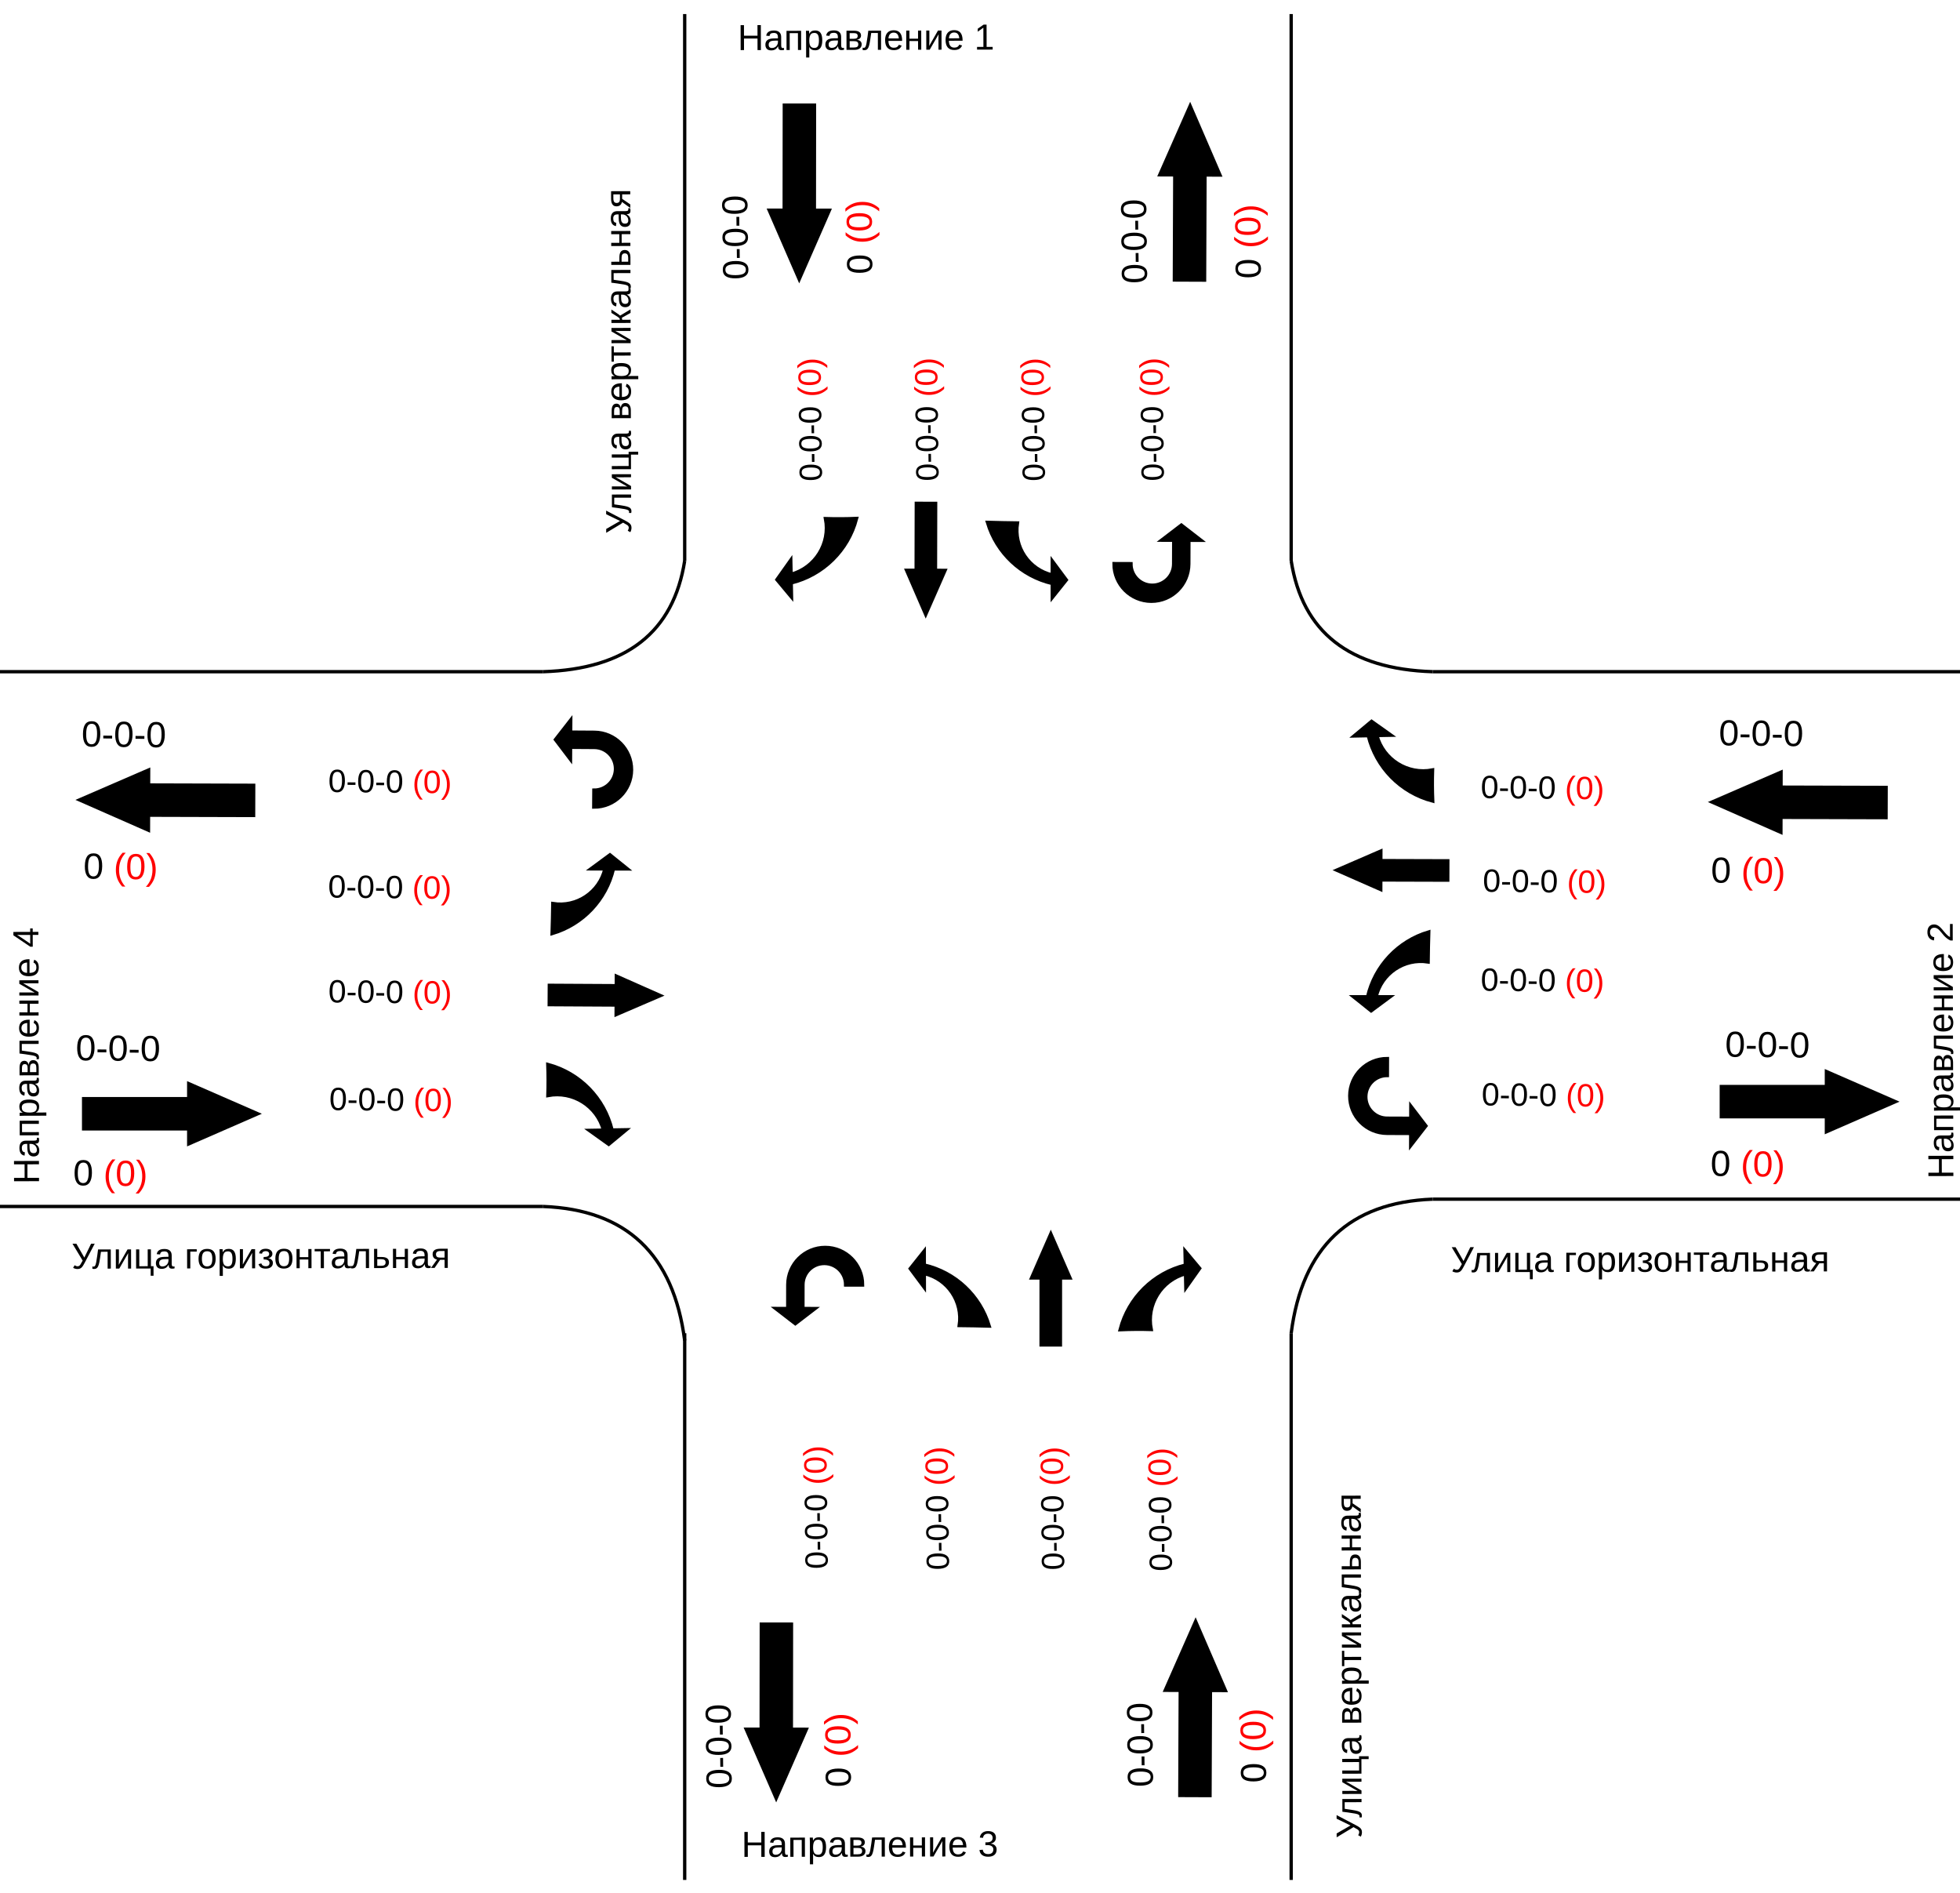
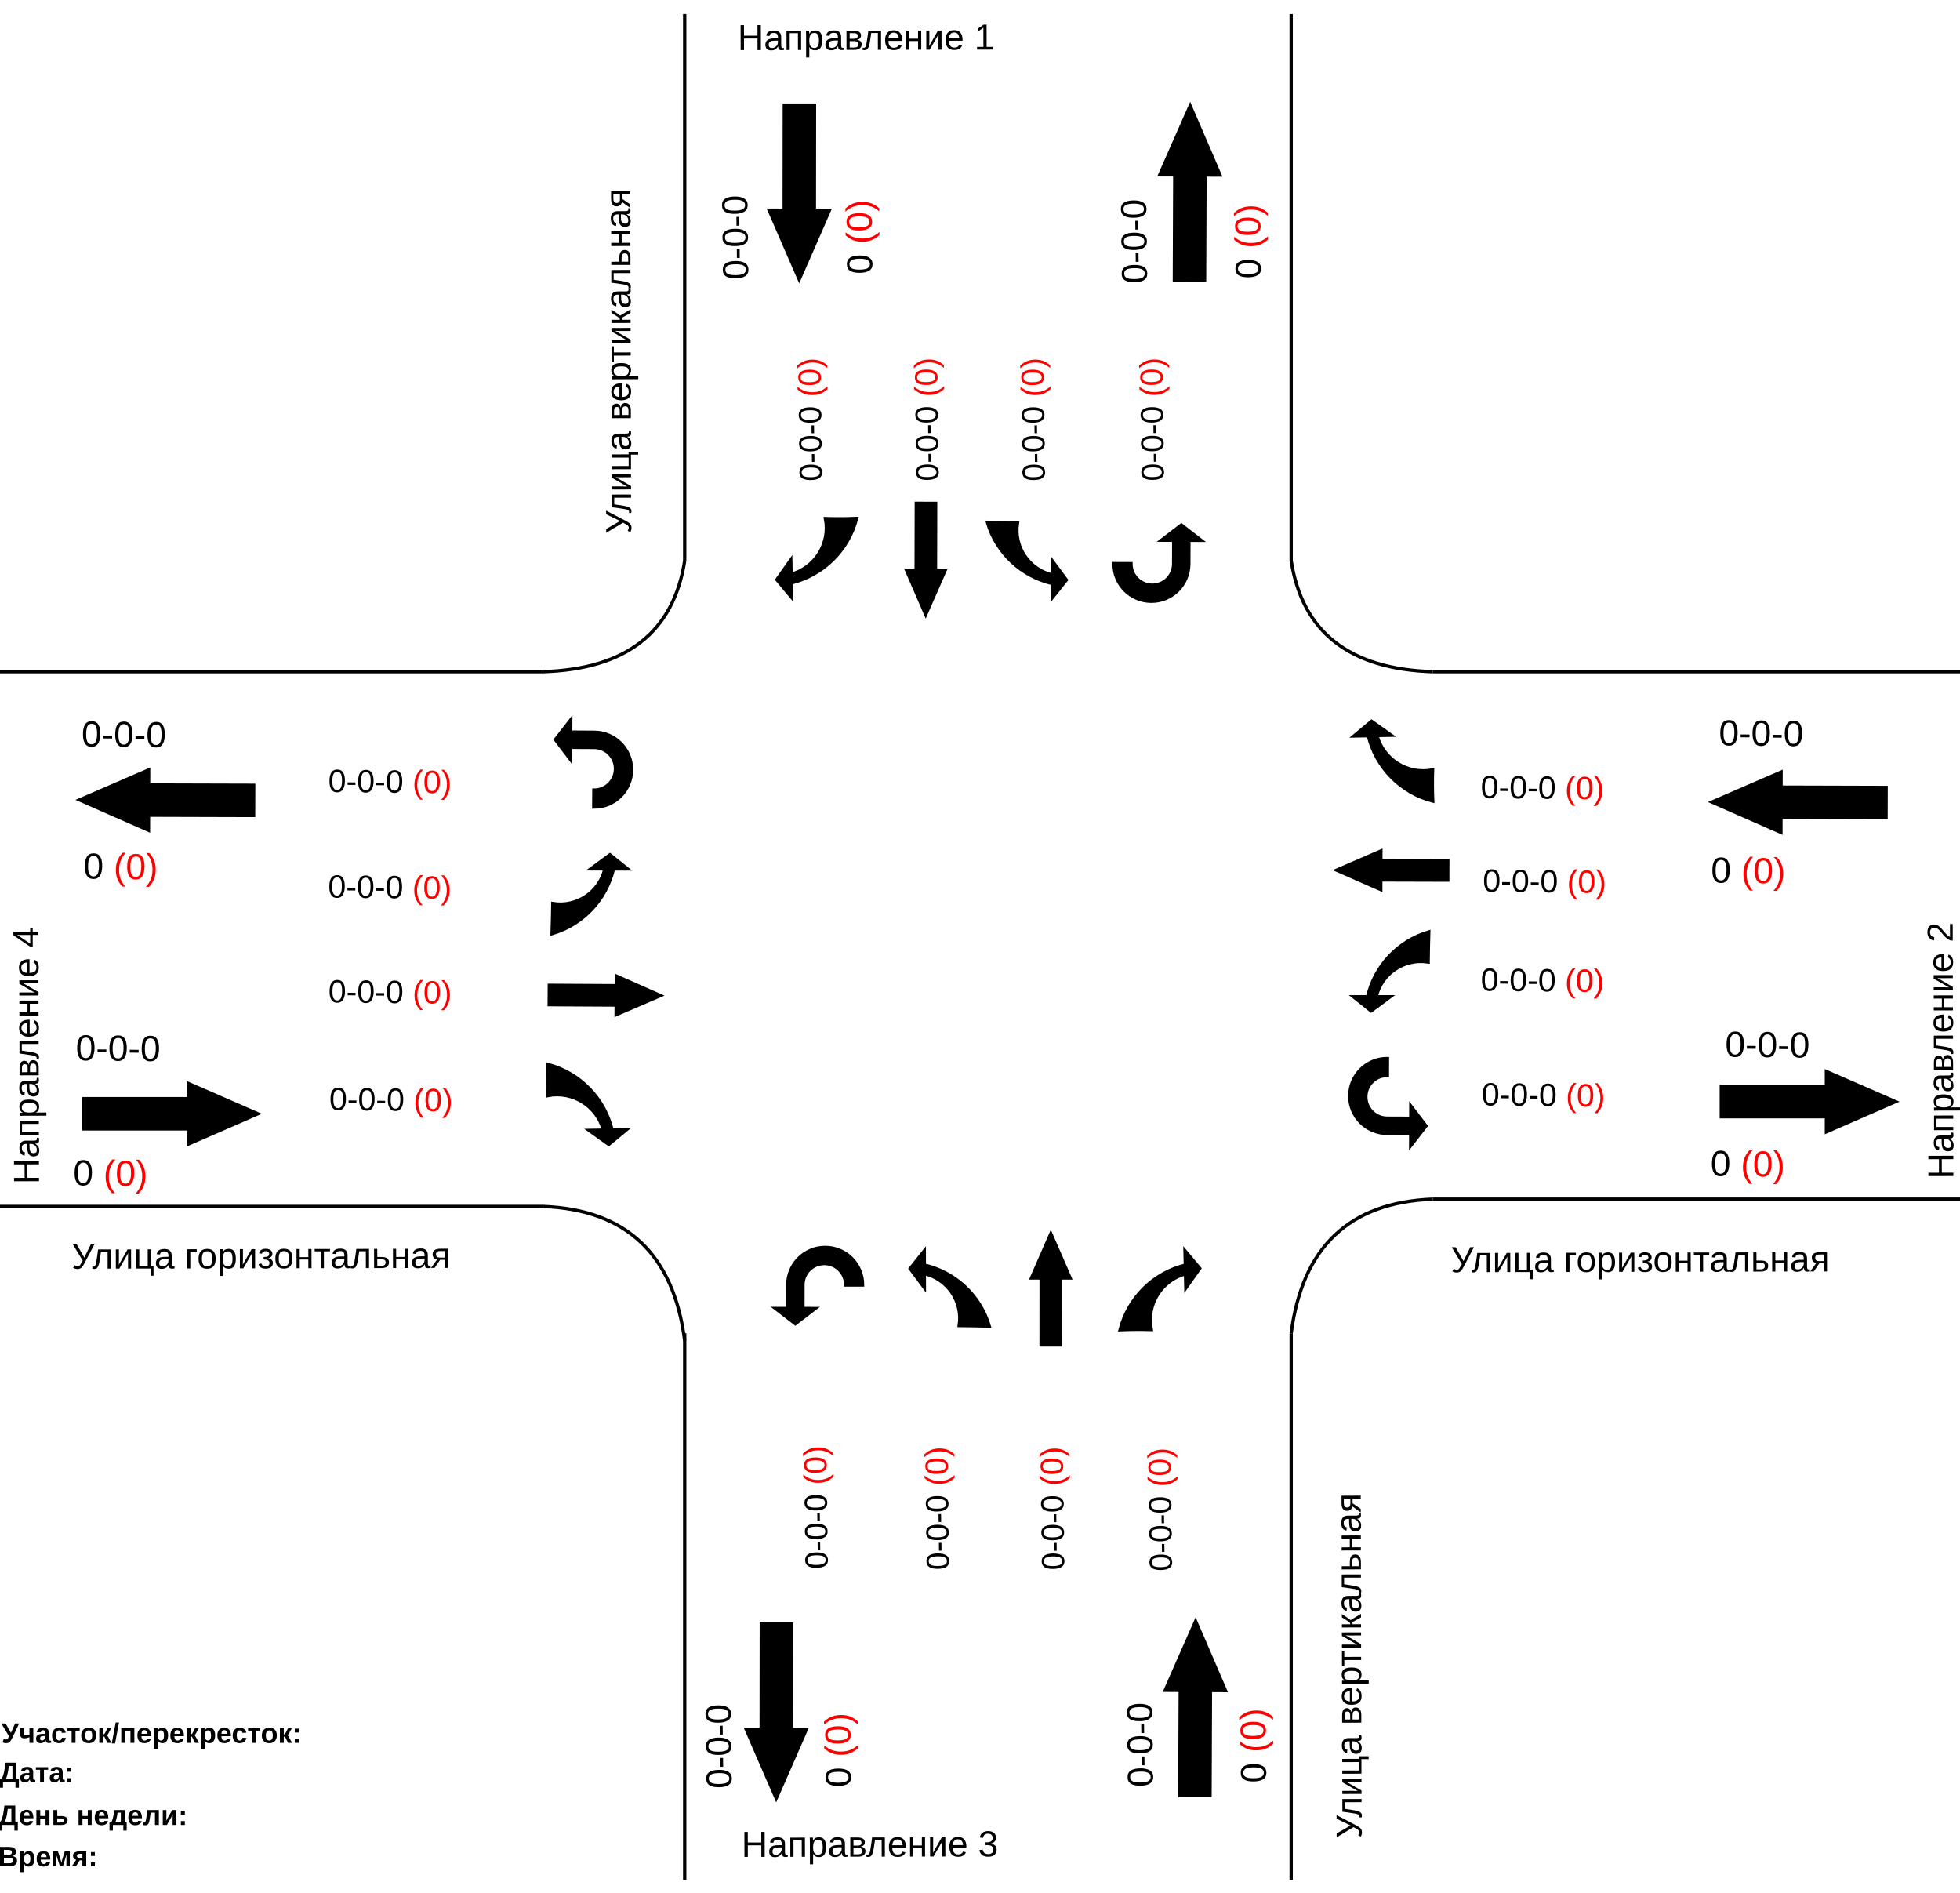
<svg xmlns="http://www.w3.org/2000/svg" xmlns:xlink="http://www.w3.org/1999/xlink" version="1.1" preserveAspectRatio="xMidYMid meet" viewBox="53.225 22.587 972.87 937.493" width="549px" height="530px">
-   <rect id="svgEditorBackground" x="326.681" y="640.708" width="486.435" height="468.747" style="fill:none; stroke: none;" />
+   <rect id="svgEditorBackground" x="393.748" y="-276.635" width="972.87" height="937.493" style="fill: none; stroke: none;" />
  <defs id="svgEditorDefs">
    <polygon id="svgEditorShapeDefs" style="fill:rosybrown;stroke:black;vector-effect:non-scaling-stroke;stroke-width:1px;" />
  </defs>
  <defs>
    <path d="" id="dxt0pp92r" />
    <path d="M246.24 251.21L246.24 86.67" id="afM8RxwbQ" />
    <path d="M379.65 251.21L379.65 86.67" id="cfjMfgChV" />
    <path d="M422.27 284.61L589.65 284.61" id="b5OxVNm4Y" />
    <path d="M422.27 382.55L589.65 382.55" id="g77ZzNZA1" />
    <path d="M246.24 587.45L246.24 422.91" id="f23XxzPdA" />
    <path d="M379.65 587.45L379.65 422.91" id="dkQXXSdND" />
    <path d="" id="bz9rRvdM" />
    <path d="M379.65 422.91C383 396.95 397.21 383.5 422.27 382.55" id="afaO7SXaT" />
    <path d="M379.65 251.21C383 272.69 397.21 283.83 422.27 284.61" id="cvbV071s0" />
    <path d="M203.62 284.61L36.24 284.61" id="a5f9AhvgKh" />
    <path d="M246.24 251.21C242.88 272.69 228.68 283.83 203.62 284.61" id="a2ZFH71Etu" />
    <path d="M203.62 384.75L36.24 384.75" id="b1oZZ1esgB" />
    <path d="" id="b27HAQObv" />
    <path d="M246.24 425.11C242.88 399.15 228.68 385.7 203.62 384.75" id="a81I8t4SQv" />
  </defs>
  <g transform="matrix(1.6488 0 0 1.6488 -12.9192 -114.197)">
    <g>
      <g>
        <g>
          <use xlink:href="#dxt0pp92r" opacity="1" fill-opacity="0" stroke="#000000" stroke-width="1" stroke-opacity="1" />
        </g>
      </g>
      <g>
        <g>
          <use xlink:href="#afM8RxwbQ" opacity="1" fill-opacity="0" stroke="#000000" stroke-width="1" stroke-opacity="1" />
        </g>
      </g>
      <g transform="matrix(1 0 0 1 49.167 0)">
        <g>
          <use xlink:href="#cfjMfgChV" opacity="1" fill-opacity="0" stroke="#000000" stroke-width="1" stroke-opacity="1" />
        </g>
      </g>
      <g transform="matrix(1 0 0 1 49.167 0)">
        <g>
          <use xlink:href="#b5OxVNm4Y" opacity="1" fill-opacity="0" stroke="#000000" stroke-width="1" stroke-opacity="1" />
        </g>
      </g>
      <g transform="matrix(1 0 0 1 49.167 60.8119)">
        <g>
          <use xlink:href="#g77ZzNZA1" opacity="1" fill-opacity="0" stroke="#000000" stroke-width="1" stroke-opacity="1" />
        </g>
      </g>
      <g transform="matrix(1 0 0 1 0 60.8119)">
        <g>
          <use xlink:href="#f23XxzPdA" opacity="1" fill-opacity="0" stroke="#000000" stroke-width="1" stroke-opacity="1" />
        </g>
      </g>
      <g transform="matrix(1 0 0 1 49.167 60.8119)">
        <g>
          <use xlink:href="#dkQXXSdND" opacity="1" fill-opacity="0" stroke="#000000" stroke-width="1" stroke-opacity="1" />
        </g>
      </g>
      <g>
        <g>
          <use xlink:href="#bz9rRvdM" opacity="1" fill-opacity="0" stroke="#000000" stroke-width="1" stroke-opacity="1" />
        </g>
      </g>
      <g transform="matrix(1 0 0 1 49.167 60.8119)">
        <g>
          <use xlink:href="#afaO7SXaT" opacity="1" fill-opacity="0" stroke="#000000" stroke-width="1" stroke-opacity="1" />
        </g>
      </g>
      <g transform="matrix(1 0 0 1 49.167 0)">
        <g>
          <use xlink:href="#cvbV071s0" opacity="1" fill-opacity="0" stroke="#000000" stroke-width="1" stroke-opacity="1" />
        </g>
      </g>
      <g>
        <g>
          <use xlink:href="#a5f9AhvgKh" opacity="1" fill-opacity="0" stroke="#000000" stroke-width="1" stroke-opacity="1" />
        </g>
      </g>
      <g>
        <g>
          <use xlink:href="#a2ZFH71Etu" opacity="1" fill-opacity="0" stroke="#000000" stroke-width="1" stroke-opacity="1" />
        </g>
      </g>
      <g transform="matrix(1 0 0 1 0 60.8119)">
        <g>
          <use xlink:href="#b1oZZ1esgB" opacity="1" fill-opacity="0" stroke="#000000" stroke-width="1" stroke-opacity="1" />
        </g>
      </g>
      <g>
        <g>
          <use xlink:href="#b27HAQObv" opacity="1" fill-opacity="0" stroke="#000000" stroke-width="1" stroke-opacity="1" />
        </g>
      </g>
      <g transform="matrix(1 0 0 1 0 60.8119)">
        <g>
          <use xlink:href="#a81I8t4SQv" opacity="1" fill-opacity="0" stroke="#000000" stroke-width="1" stroke-opacity="1" />
        </g>
      </g>
    </g>
  </g>
  <path d="M3.28,0.124v-2l3.158,4l-3.158,4v-2h-4.842v-4Z" style="fill:black; stroke:black; vector-effect:non-scaling-stroke;stroke-width:1px;" id="Total_outside_Right_Arrow" transform="matrix(10.7734 0 0 3.71202 924.512 560.544)" />
  <path d="M-4.795,-45.612v-2l3.158,4l-3.158,4v-2h-4.842v-4Z" style="fill:black; stroke:black; vector-effect:non-scaling-stroke;stroke-width:1px;" id="Total_inside_Right_Arrow" transform="matrix(-10.7734 -0.0302691 0.0104293 -3.71201 885.97 257.813)" />
  <path d="M-72.173,1.743v-2l3.158,4l-3.158,4v-2h-4.842v-4Z" style="fill:black; stroke:black; vector-effect:non-scaling-stroke;stroke-width:1px;" id="Total_inside_Left_Arrow" transform="matrix(10.7734 0 0 3.71202 924.512 560.544)" />
  <path d="M70.416,-45.938v-2l3.158,4l-3.158,4v-2h-4.842v-4Z" style="fill:black; stroke:black; vector-effect:non-scaling-stroke;stroke-width:1px;" id="Total_outside_Left_Arrow" transform="matrix(-10.7734 -0.0302691 0.0104293 -3.71201 885.97 257.813)" />
  <path d="M-38.595,-86.461v-2l3.158,4l-3.158,4v-2h-4.842v-4Z" style="fill:black; stroke:black; vector-effect:non-scaling-stroke;stroke-width:1px;" id="Total_inside_Up_Arrow" transform="matrix(-0.012489 10.7734 -3.71202 -0.00430312 135.955 541.563)" />
  <path d="M36.731,53.923v-2l3.158,4l-3.158,4v-1.996h-4.842v-4.004Z" style="fill:black; stroke:black; vector-effect:non-scaling-stroke;stroke-width:1px;" id="Total_outside_Up_Arrow" transform="matrix(0.042758 -10.7734 3.712 0.0147324 434.675 503.372)" />
  <path d="M31.375,-84.712v-2l3.158,4l-3.158,4v-2h-4.842v-4Z" style="fill:black; stroke:black; vector-effect:non-scaling-stroke;stroke-width:1px;" id="Total_outside_Down_Arrow" transform="matrix(-0.012489 10.7734 -3.71202 -0.00430312 131.899 541.563)" />
  <path d="M-33.074,55.458v-2l3.158,4l-3.158,4v-2h-4.842v-4Z" style="fill:black; stroke:black; vector-effect:non-scaling-stroke;stroke-width:1px;" id="Total_inside_Down_Arrow" transform="matrix(0.042758 -10.7734 3.712 0.0147324 434.675 503.372)" />
  <path d="M-5.058,-0.974a1.8,1.8,0,1,0,0,-3.6h-2v1l-1.25,-1.625l1.25,-1.625v1h2a2.25,2.25,0,0,1,0,6.25Z" style="fill:black; stroke:black; vector-effect:non-scaling-stroke;stroke-width:1px;" id="Right_around_Arrow" transform="matrix(-5.91968 -0.0231282 0.0231282 -5.91968 711.879 549.504)" />
  <path d="M-5.59,4.209l1.25,-1.563v1.25a8,8,0,0,1,5.861,5.514a149.211,149.211,0,0,0,-2.687,-0.056a4.17,4.17,0,0,0,-3.174,-4.708v1.25Z" style="fill:black; stroke:black; vector-effect:non-scaling-stroke;stroke-width:1px;" id="Right_left_Arrow" transform="matrix(-0.0000480079 -5.48499 5.48499 -0.0000480079 710.721 492.634)" />
  <path d="M9.124,-52.541v-2l3.158,4l-3.158,4v-2h-4.842v-4Z" style="fill:black; stroke:black; vector-effect:non-scaling-stroke;stroke-width:1px;" id="Right_forward_Arrow" transform="matrix(-6.86449 -0.0192866 0.00664524 -2.36518 801.511 334.252)" />
  <path d="M8.508,2.193l-1.25,-1.563v1.25a8,8,0,0,0,-5.954,5.622a37.57,37.57,0,0,1,2.752,0.041a4.304,4.304,0,0,1,3.202,-4.913v1.25Z" style="fill:black; stroke:black; vector-effect:non-scaling-stroke;stroke-width:1px;" id="Right_right_Arrow" transform="matrix(-0.110469 -5.55234 5.55234 -0.110469 722.79 427.256)" />
  <path d="M30.717,-22.921a1.8,1.8,0,1,0,0,-3.6h-2v1l-1.25,-1.625l1.25,-1.625v1h2a2.25,2.25,0,0,1,0,6.25Z" style="fill:black; stroke:black; vector-effect:non-scaling-stroke;stroke-width:1px;" id="Down_around_Arrow" transform="matrix(0.00918477 -5.91972 5.91972 0.00918477 608.432 841.395)" />
  <path d="M-29.126,-34.493l1.25,-1.562v1.25a8,8,0,0,1,5.861,5.514a149.211,149.211,0,0,0,-2.687,-0.056a4.17,4.17,0,0,0,-3.174,-4.708v1.25Z" style="fill:black; stroke:black; vector-effect:non-scaling-stroke;stroke-width:1px;" id="Down_left_Arrow" transform="matrix(5.48497 -0.0129675 0.0129675 5.48497 665.299 840.103)" />
  <path d="M39.996,-107.372v-2l3.158,4l-3.158,4v-2h-4.842v-4Z" style="fill:black; stroke:black; vector-effect:non-scaling-stroke;stroke-width:1px;" id="Down_forward_Arrow" transform="matrix(0.00311775 -6.86452 2.36519 0.00107421 823.895 930.519)" />
  <path d="M-13.972,-36.487l-1.25,-1.563v1.25a8,8,0,0,0,-5.954,5.622a37.57,37.57,0,0,1,2.752,0.041a4.304,4.304,0,0,1,3.202,-4.913v1.25Z" style="fill:black; stroke:black; vector-effect:non-scaling-stroke;stroke-width:1px;" id="e25" transform="matrix(5.55206 -0.123547 0.123547 5.55206 730.705 852.018)" />
  <path d="M28.34,15.113a1.8,1.8,0,1,0,0,-3.6h-2v1l-1.25,-1.625l1.25,-1.625v1h2a2.25,2.25,0,0,1,0,6.25Z" style="fill:black; stroke:black; vector-effect:non-scaling-stroke;stroke-width:1px;" id="Up_around_Arrow" transform="matrix(-0.0203657 5.91969 -5.91969 -0.0203657 704.572 134.067)" />
  <path d="M11.912,-31.768l1.25,-1.563v1.25a8,8,0,0,1,5.861,5.514a149.211,149.211,0,0,0,-2.687,-0.056a4.17,4.17,0,0,0,-3.174,-4.708v1.25Z" style="fill:black; stroke:black; vector-effect:non-scaling-stroke;stroke-width:1px;" id="Up_left_Arrow" transform="matrix(-5.48499 0.00260761 -0.00260761 -5.48499 647.703 135.251)" />
  <path d="M37.91,-12.188v-2l3.158,4l-3.158,4v-2h-4.842v-4Z" style="fill:black; stroke:black; vector-effect:non-scaling-stroke;stroke-width:1px;" id="Up_forward_Arrow" transform="matrix(-0.0160832 6.8645 -2.36518 -0.00554151 489.279 44.5352)" />
  <path d="M26.498,-32.99l-1.25,-1.562v1.25a8,8,0,0,0,-5.954,5.622a37.57,37.57,0,0,1,2.752,0.041a4.304,4.304,0,0,1,3.202,-4.913v1.25Z" style="fill:black; stroke:black; vector-effect:non-scaling-stroke;stroke-width:1px;" id="Up_right_Arrow" transform="matrix(-5.55229 0.11306 -0.11306 -5.55229 582.319 123.213)" />
  <path d="M59.272,49.963a1.8,1.8,0,1,0,0,-3.6h-2v1l-1.25,-1.625l1.25,-1.625v1h2a2.25,2.25,0,0,1,0,6.25Z" style="fill:black; stroke:black; vector-effect:non-scaling-stroke;stroke-width:1px;" id="Left_around_Arrow" transform="matrix(5.9196 0.0389758 -0.0389758 5.9196 -0.850919 115.831)" />
  <path d="M49.655,-65.004l1.25,-1.562v1.25a8,8,0,0,1,5.861,5.514a149.211,149.211,0,0,0,-2.687,-0.056a4.17,4.17,0,0,0,-3.174,-4.708v1.25Z" style="fill:black; stroke:black; vector-effect:non-scaling-stroke;stroke-width:1px;" id="Left_left_Arrow" transform="matrix(-0.014636 5.48497 -5.48497 -0.014636 0.154885 172.703)" />
  <path d="M65.734,75.104v-2l3.158,4l-3.158,4v-2h-4.842v-4Z" style="fill:black; stroke:black; vector-effect:non-scaling-stroke;stroke-width:1px;" id="Left_forward_Arrow" transform="matrix(6.86442 0.0376636 -0.0129771 2.36515 -91.0589 330.841)" />
  <path d="M64.421,-65.069l-1.25,-1.563v1.25a8,8,0,0,0,-5.954,5.622a37.57,37.57,0,0,1,2.752,0.041a4.304,4.304,0,0,1,3.202,-4.913v1.25Z" style="fill:black; stroke:black; vector-effect:non-scaling-stroke;stroke-width:1px;" id="Left_right_Arrow" transform="matrix(0.0956043 5.55262 -5.55262 0.0956043 -12.0891 238.049)" />
  <text dy="-0.5em" style="fill:black;font-family:Arial;font-size:20px;" id="e4_text" />
  <text dy="-0.5em" style="fill:black;font-family:Arial;font-size:20px;" id="e2_text" transform="matrix(1 0 0 1 -225.972 62.5768)" />
  <text dy="-0.5em" style="fill:black;font-family:Arial;font-size:20px;" id="e6_text" />
  <text dy="-0.5em" style="fill:black;font-family:Arial;font-size:20px;" id="e8_text" />
  <text style="fill:black;font-family:Arial;font-size:20px;" x="473.423" y="115.838" id="Total_inside_Up" transform="matrix(-0.012085 -0.999927 0.999927 -0.012085 314.185 608.746)">
    <tspan x="446.887" id="Total_inside_Up" style="font-size:18px;">0-0-0</tspan>
  </text>
  <text style="fill:black;font-family:Arial;font-size:20px;" x="1289.383" y="-48.159" id="Total_inside_Right" transform="matrix(0.999945 0.010533 -0.010533 0.999945 -383.479 426.137)">
    <tspan x="1289.383" id="Total_inside_Right" style="font-size:18px;">0-0-0</tspan>
  </text>
  <text style="fill:black;font-family:Arial;font-size:20px;" x="458.148" y="314.296" id="Total_inside_Down" transform="matrix(-0.012085 -0.999927 0.999927 -0.012085 316.503 1345.76)">
    <tspan x="433.482" id="Total_inside_Down" style="font-size:18px;">0-0-0</tspan>
  </text>
  <text style="fill:black;font-family:Arial;font-size:20px;" x="475.505" y="116.743" id="Total_inside_Left" transform="matrix(0.999945 0.010533 -0.010533 0.999945 -383.479 426.137)">
    <tspan x="475.505" style="font-size:18px;" id="e4_span">0-0-0</tspan>
  </text>
  <text style="fill:black;font-family:Arial;font-size:20px;" x="472.259" y="313.775" id="Total_outside_Up" transform="matrix(-0.012085 -0.999927 0.999927 -0.012085 314.185 608.746)">
    <tspan x="442.55" id="Total_outside_Up" style="font-size:18px;">0-0-0</tspan>
  </text>
  <text style="fill:black;font-family:Arial;font-size:20px;" x="1244.122" y="106.351" id="Total_outside_Right" transform="matrix(0.999945 0.010533 -0.010533 0.999945 -383.479 426.137)">
    <tspan x="1294.122" id="Total_outside_Right" style="font-size:18px;">0-0-0</tspan>
  </text>
  <text style="fill:black;font-family:Arial;font-size:20px;" x="460.027" y="105.145" id="Total_outside_Down" transform="matrix(-0.012085 -0.999927 0.999927 -0.012085 316.503 1345.76)">
    <tspan x="435.265" id="Total_outside_Down" style="font-size:18px;">0-0-0</tspan>
  </text>
  <text style="fill:black;font-family:Arial;font-size:18px;" x="476.731" y="-39.019" id="Total_outside_Left" transform="matrix(0.999945 0.010533 -0.010533 0.999945 -383.479 426.137)">
    <tspan x="476.731" id="e5_tspan">0-0-0</tspan>
  </text>
  <text style="fill:black;font-family:Arial;font-size:16px;" x="344.444" y="320.934" id="Up_around" transform="matrix(-0.012085 -0.999927 0.999927 -0.012085 314.185 608.746)">
    <tspan x="344.444" id="Up_around_tspan1">0-0-0 </tspan>
    <tspan dx="0" id="Up_around_tspan2" fill="red">(0)</tspan>
  </text>
  <text style="fill:black;font-family:Arial;font-size:16px;" x="1173.527" y="131.774" id="Right_around" transform="matrix(0.999945 0.010533 -0.010533 0.999945 -383.479 426.137)">
    <tspan x="1173.527" id="Right_around_tspan1">0-0-0 </tspan>
    <tspan dx="0" id="Right_around_tspan2" fill="red">(0)</tspan>
  </text>
  <text style="fill:black;font-family:Arial;font-size:16px;" x="-193.375" y="147.59" id="Down_around" transform="matrix(-0.012085 -0.999927 0.999927 -0.012085 314.185 608.746)">
    <tspan x="-193.375" id="Down_around_tspan1">0-0-0 </tspan>
    <tspan dx="0" id="Down_around_tspan2" fill="red">(0)</tspan>
  </text>
  <text style="fill:black;font-family:Arial;font-size:16px;" x="665.515" y="-17.709" id="Left_around" transform="matrix(0.999945 0.010533 -0.010533 0.999945 -383.479 426.137)">
    <tspan x="599.416" id="Left_around_tspan1">0-0-0 </tspan>
    <tspan dx="0" id="Left_around_tspan2" fill="red">(0)</tspan>
  </text>
  <text style="fill:black;font-family:Arial;font-size:16px;" x="346.425" y="151.248" id="Up_right" transform="matrix(-0.012085 -0.999927 0.999927 -0.012085 314.185 608.746)">
    <tspan x="346.425" id="Up_right_tspan1">0-0-0 </tspan>
    <tspan dx="0" id="Up_right_tspan2" fill="red">(0)</tspan>
  </text>
  <text style="fill:black;font-family:Arial;font-size:16px;" x="1171.464" y="-20.72" id="Right_right" transform="matrix(0.999945 0.010533 -0.010533 0.999945 -383.479 426.137)">
    <tspan x="1171.464" id="Right_right_tspan1">0-0-0 </tspan>
    <tspan dx="0" id="Right_right_tspan2" fill="red">(0)</tspan>
  </text>
  <text style="fill:black;font-family:Arial;font-size:16px;" x="-196.529" y="318.422" id="Down_right" transform="matrix(-0.012085 -0.999927 0.999927 -0.012085 314.185 608.746)">
    <tspan x="-196.529" id="Down_right_tspan1">0-0-0 </tspan>
    <tspan dx="0" id="Down_right_tspan2" fill="red">(0)</tspan>
  </text>
  <text style="fill:black;font-family:Arial;font-size:16px;" x="601.577" y="140.116" id="Left_right" transform="matrix(0.999945 0.010533 -0.010533 0.999945 -383.479 426.137)">
    <tspan x="601.577" id="Left_right_tspan1">0-0-0 </tspan>
    <tspan dx="0" id="Left_right_tspan2" fill="red">(0)</tspan>
  </text>
  <text style="fill:black;font-family:Arial;font-size:16px;" x="345.795" y="209.115" id="Up_forward" transform="matrix(-0.012085 -0.999927 0.999927 -0.012085 314.185 608.746)">
    <tspan x="345.795" id="Up_forward_tspan1">0-0-0 </tspan>
    <tspan dx="0" id="Up_forward_tspan2" fill="red">(0)</tspan>
  </text>
  <text style="fill:black;font-family:Arial;font-size:16px;" x="1172.99" y="25.741" id="Right_forward" transform="matrix(0.999945 0.010533 -0.010533 0.999945 -383.479 426.137)">
    <tspan x="1172.99" id="Right_forward_tspan2">0-0-0 </tspan>
    <tspan dx="0" id="Right_forward_tspan2" fill="red">(0)</tspan>
  </text>
  <text style="fill:black;font-family:Arial;font-size:16px;" x="-167.558" y="264.953" id="Down_forward" transform="matrix(-0.012085 -0.999927 0.999927 -0.012085 314.185 608.746)">
    <tspan x="-195.347" id="Down_forward_tspan1">0-0-0 </tspan>
    <tspan dx="0" id="Down_forward_tspan2" fill="red">(0)</tspan>
  </text>
  <text style="fill:black;font-family:Arial;font-size:16px;" x="600.557" y="86.697" id="Left_forward" transform="matrix(0.999945 0.010533 -0.010533 0.999945 -383.479 426.137)">
    <tspan x="600.557" id="Left_forward_tspan1">0-0-0 </tspan>
    <tspan dx="0" id="Left_forward_tspan2" fill="red">(0)</tspan>
  </text>
  <text style="fill:black;font-family:Arial;font-size:16px;" x="345.088" y="261.908" id="Up_left" transform="matrix(-0.012085 -0.999927 0.999927 -0.012085 314.185 608.746)">
    <tspan x="345.088" id="Up_Left_tspan1">0-0-0 </tspan>
    <tspan dx="0" id="Up_Left_tspan2" fill="red">(0)</tspan>
  </text>
  <text style="fill:black;font-family:Arial;font-size:16px;" x="1172.471" y="74.878" id="Right_left" transform="matrix(0.999945 0.010533 -0.010533 0.999945 -383.479 426.137)">
    <tspan x="1172.471" id="Right_Left_tspan2">0-0-0 </tspan>
    <tspan dx="0" id="Right_Left_tspan2" fill="red">(0)</tspan>
  </text>
  <text style="fill:black;font-family:Arial;font-size:16px;" x="-194.612" y="207.769" id="Down_left" transform="matrix(-0.012085 -0.999927 0.999927 -0.012085 314.185 608.746)">
    <tspan x="-194.612" id="Down_Left_tspan1">0-0-0 </tspan>
    <tspan dx="0" id="Down_Left_tspan2" fill="red">(0)</tspan>
  </text>
  <text style="fill:black;font-family:Arial;font-size:16px;" x="599.886" y="34.675" id="Left_left" transform="matrix(0.999945 0.010533 -0.010533 0.999945 -383.479 426.137)">
    <tspan x="599.886" id="Left_Left_tspan1">0-0-0 </tspan>
    <tspan dx="0" id="Left_Left_tspan2" fill="red">(0)</tspan>
  </text>
  <text style="fill:black;font-family:Arial;font-size:18px;" x="510.432" y="93.397" id="TotalSum_inside_Up" transform="matrix(-0.00908829 -0.999959 0.999959 -0.00908829 397.429 669.029)">
    <tspan x="510.432" id="TotalSum_inside_Up_tspan1">0 </tspan>
    <tspan dx="0" id="TotalSum_inside_Up_tspan2" fill="red">(0)</tspan>
  </text>
  <text style="fill:black;font-family:Arial;font-size:18px;" x="1307.441" y="-173.648" id="TotalSum_inside_Right" transform="matrix(0.999922 0.0125281 -0.0125281 0.999922 -407.109 616.955)">
    <tspan x="1307.441" id="TotalSum_inside_Right_tspan1">0 </tspan>
    <tspan dx="0" id="TotalSum_inside_Right_tspan2" fill="red">(0)</tspan>
  </text>
  <text style="fill:black;font-family:Arial;font-size:18px;" x="-239.964" y="282.086" id="TotalSum_inside_Down" transform="matrix(-0.00908829 -0.999959 0.999959 -0.00908829 397.429 669.029)">
    <tspan x="-239.964" id="TotalSum_inside_Down_tspan1">0 </tspan>
    <tspan dx="0" id="TotalSum_inside_Down_tspan2" fill="red">(0)</tspan>
  </text>
  <text style="fill:black;font-family:Arial;font-size:18px;" x="496.45" y="-13.29" id="TotalSum_inside_Left" transform="matrix(0.999922 0.0125281 -0.0125281 0.999922 -407.109 616.955)">
    <tspan x="496.45" id="TotalSum_inside_Left_tspan1">0 </tspan>
    <tspan dx="0" id="TotalSum_inside_Left_tspan2" fill="red">(0)</tspan>
  </text>
  <text style="fill:black;font-family:Arial;font-size:18px;" x="506.46" y="286.216" id="TotalSum_outside_Up" transform="matrix(-0.00908829 -0.999959 0.999959 -0.00908829 397.429 669.029)">
    <tspan x="506.46" id="TotalSum_outside_Up_tspan1">0 </tspan>
    <tspan dx="0" id="TotalSum_outside_Up_tspan2" fill="red">(0)</tspan>
  </text>
  <text style="fill:black;font-family:Arial;font-size:18px;" x="1309.041" y="-28.126" id="TotalSum_outside_Right" transform="matrix(0.999922 0.0125281 -0.0125281 0.999922 -407.109 616.955)">
    <tspan x="1309.041" id="TotalSum_outside_Right_tspan1">0 </tspan>
    <tspan dx="0" id="TotalSum_outside_Right_tspan2" fill="red">(0)</tspan>
  </text>
  <text style="fill:black;font-family:Arial;font-size:18px;" x="-240.31" y="75.96" id="TotalSum_outside_Down" transform="matrix(-0.00908829 -0.999959 0.999959 -0.00908829 397.429 669.029)">
    <tspan x="-240.31" id="TotalSum_outside_Down_tspan1">0 </tspan>
    <tspan dx="0" id="TotalSum_outside_Down_tspan2" fill="red">(0)</tspan>
  </text>
  <text style="fill:black;font-family:Arial;font-size:18px;" x="499.636" y="-165.52" id="TotalSum_outside_Left" transform="matrix(0.999922 0.0125281 -0.0125281 0.999922 -407.109 616.955)">
    <tspan x="499.636" id="TotalSum_outside_Left_tspan1">0 </tspan>
    <tspan dx="0" id="TotalSum_outside_Left_tspan2" fill="red">(0)</tspan>
  </text>
  <text style="fill:black;font-family:Arial;font-size:18px;" x="290.0" y="618.974" id="StreetName_Up" transform="matrix(0.999997 -0.0021031 0.0021031 0.999997 128.073 -571.761)">Направление 1</text>
  <text style="fill:black;font-family:Arial;font-size:18px;" x="226.0" y="1008.0" id="StreetName_Right" transform="matrix(-0.00269868 -0.999996 0.999996 -0.00269868 15.4245 835.533)">Направление 2</text>
  <text style="fill:black;font-family:Arial;font-size:18px;" x="290.0" y="1515.598" id="StreetName_Down" transform="matrix(0.999997 -0.0021031 0.0021031 0.999997 128.073 -571.761)">Направление 3</text>
  <text style="fill:black;font-family:Arial;font-size:18px;" x="226.0" y="57.783" id="StreetName_Left" transform="matrix(-0.00269868 -0.999996 0.999996 -0.00269868 15.4245 835.533)">Направление 4</text>
  <text style="fill:black;font-family:Arial;font-size:18px;" x="547.98" y="352.574" id="StreetName_Vertical1" transform="matrix(-0.00269868 -0.999996 0.999996 -0.00269868 15.4245 835.533)">Улица вертикальная</text>
  <text style="fill:black;font-family:Arial;font-size:18px;" x="-100.349" y="713.393" id="StreetName_Vertical2" transform="matrix(-0.00269868 -0.999996 0.999996 -0.00269868 15.4245 835.533)">Улица вертикальная</text>
  <text style="fill:black;font-family:Arial;font-size:18px;" x="-41.893" y="1223.001" id="StreetName_Horizontal1" transform="matrix(0.999997 -0.0021031 0.0021031 0.999997 128.073 -571.761)">Улица горизонтальная</text>
  <text style="fill:black;font-family:Arial;font-size:18px;" x="642.686" y="1226.173" id="StreetName_Horizontal2" transform="matrix(0.999997 -0.0021031 0.0021031 0.999997 128.073 -571.761)">Улица горизонтальная</text>
+   <text style="fill:black;font-family:Arial;font-size:14px;stroke:none;" x="53.897" y="886.64" id="SectionOrIntersection">
+     <tspan x="53.897" id="SectionOrIntersection_tspan1" style="font-weight: bold;">Участок/перекресток: </tspan>
+     <tspan dx="0" id="SectionOrIntersection_tspan2"> </tspan>
+   </text>
+   <text style="fill:black;font-family:Arial;font-size:14px;" x="52.886" y="906.091" id="Date">
+     <tspan x="52.886" id="Date_tspan1" style="font-weight: bold;">Дата: </tspan>
+     <tspan dx="0" id="Date_tspan2"> </tspan>
+   </text>
+   <text style="fill:black;font-family:Arial;font-size:14px;" x="52.36" y="927.367" id="DayOfWeek">
+     <tspan x="52.36" id="DayOfWeek_tspan1" style="font-weight: bold;">День недели: </tspan>
+     <tspan dx="0" id="DayOfWeek_tspan2"> </tspan>
+   </text>
+   <text style="fill:black;font-family:Arial;font-size:14px;" x="52.223" y="947.88" id="Time">
+     <tspan x="52.223" id="Time_tspan1" style="font-weight: bold;">Время: </tspan>
+     <tspan dx="0" id="Time_tspan2"> </tspan>
+   </text>
</svg>
